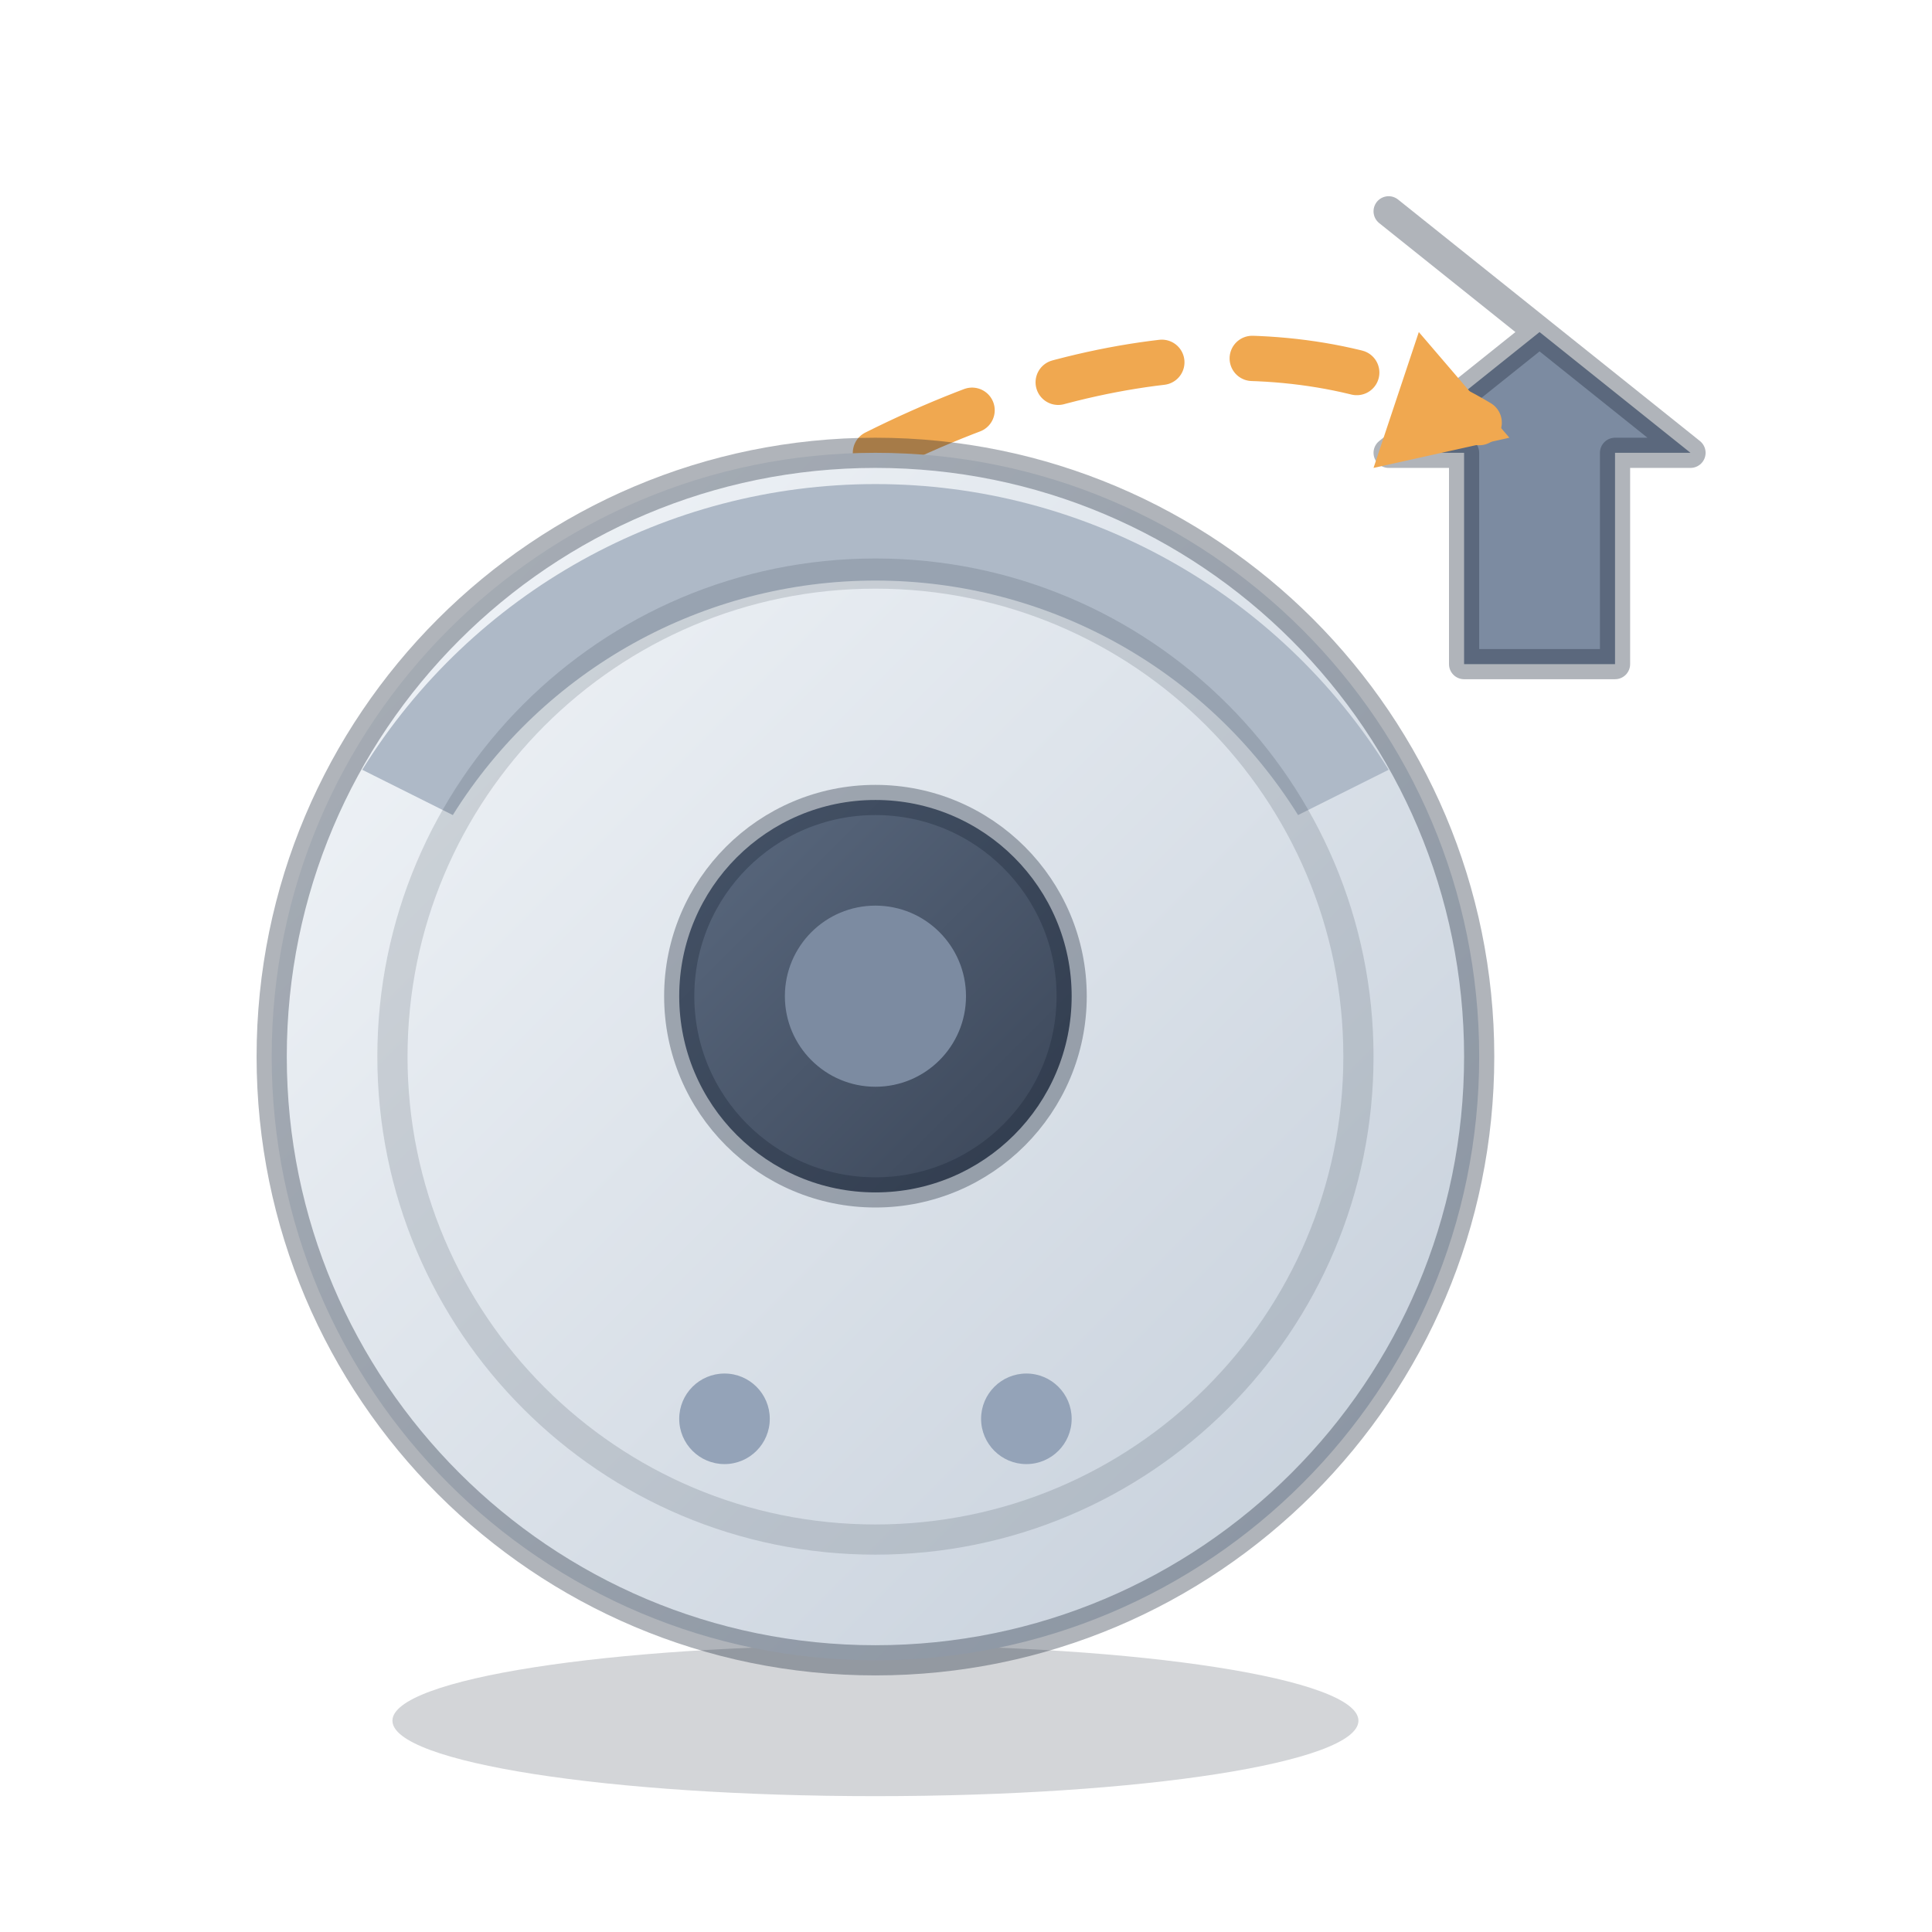
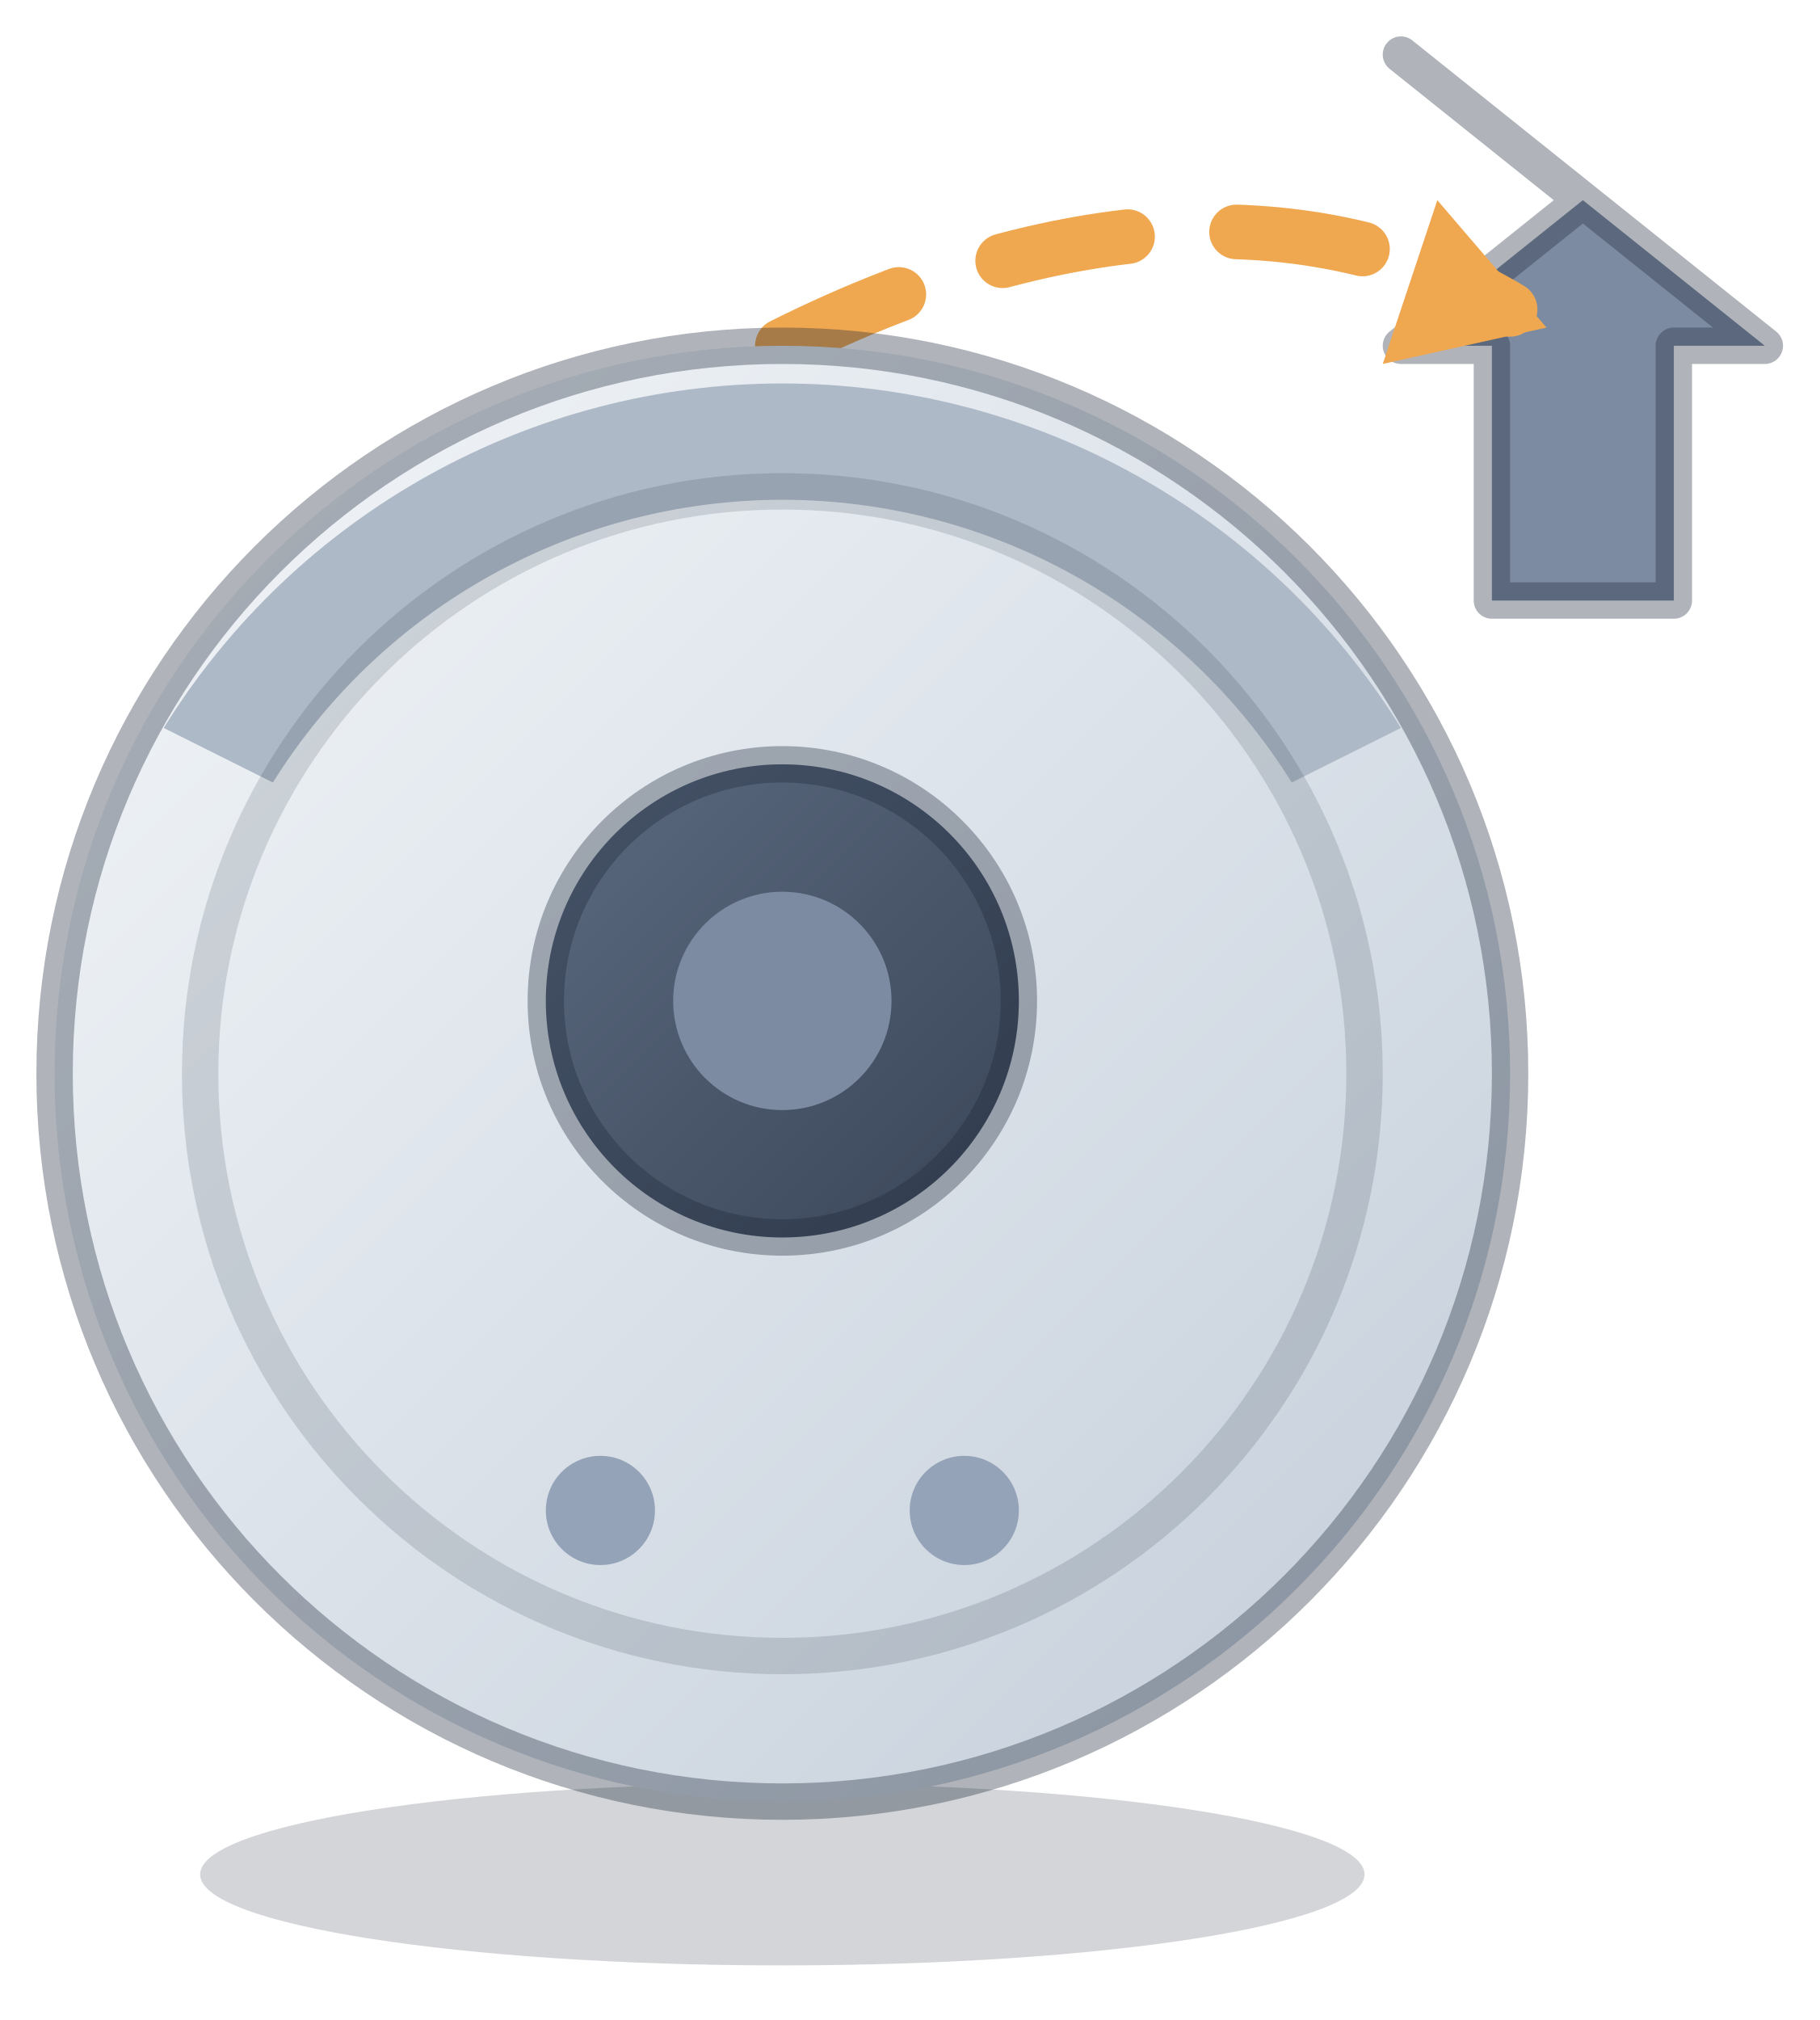
- <svg xmlns="http://www.w3.org/2000/svg" viewBox="0 0 128 128">
+ <svg xmlns="http://www.w3.org/2000/svg" viewBox="15 11 100 111">
  <defs>
    <linearGradient id="rvr_body" x1="0" y1="0" x2="1" y2="1">
      <stop offset="0" stop-color="#f4f7fa" />
      <stop offset="1" stop-color="#c3cdd9" />
    </linearGradient>
    <linearGradient id="rvr_lidar" x1="0" y1="0" x2="1" y2="1">
      <stop offset="0" stop-color="#5b6a80" />
      <stop offset="1" stop-color="#3a4557" />
    </linearGradient>
  </defs>
  <ellipse cx="58" cy="114" rx="32" ry="5" fill="rgba(15, 23, 42, 0.18)" />
  <path d="M92 14 L112 30 L107 30 L107 44 L97 44 L97 30 L92 30 L102 22 Z" fill="#7c8ba1" stroke="rgba(30, 41, 59, 0.35)" stroke-width="2" stroke-linejoin="round" />
  <path d="M58 30 C 74 22, 88 22, 98 28" fill="none" stroke="#f0a850" stroke-width="3" stroke-linecap="round" stroke-dasharray="7 6" />
  <path d="M94 22 L100 29 L91 31 Z" fill="#f0a850" />
  <circle cx="58" cy="70" r="40" fill="url(#rvr_body)" stroke="rgba(30, 41, 59, 0.35)" stroke-width="2" />
  <path d="M24 51 A 40 40 0 0 1 92 51 L 86 54 A 33 33 0 0 0 30 54 Z" fill="#aeb9c7" />
  <circle cx="58" cy="70" r="32" fill="none" stroke="rgba(30, 41, 59, 0.15)" stroke-width="2" />
  <circle cx="58" cy="66" r="13" fill="url(#rvr_lidar)" stroke="rgba(30, 41, 59, 0.35)" stroke-width="2" />
  <circle cx="58" cy="66" r="6" fill="#7c8ba1" />
  <circle cx="48" cy="94" r="3" fill="#94a3b8" />
  <circle cx="68" cy="94" r="3" fill="#94a3b8" />
</svg>
